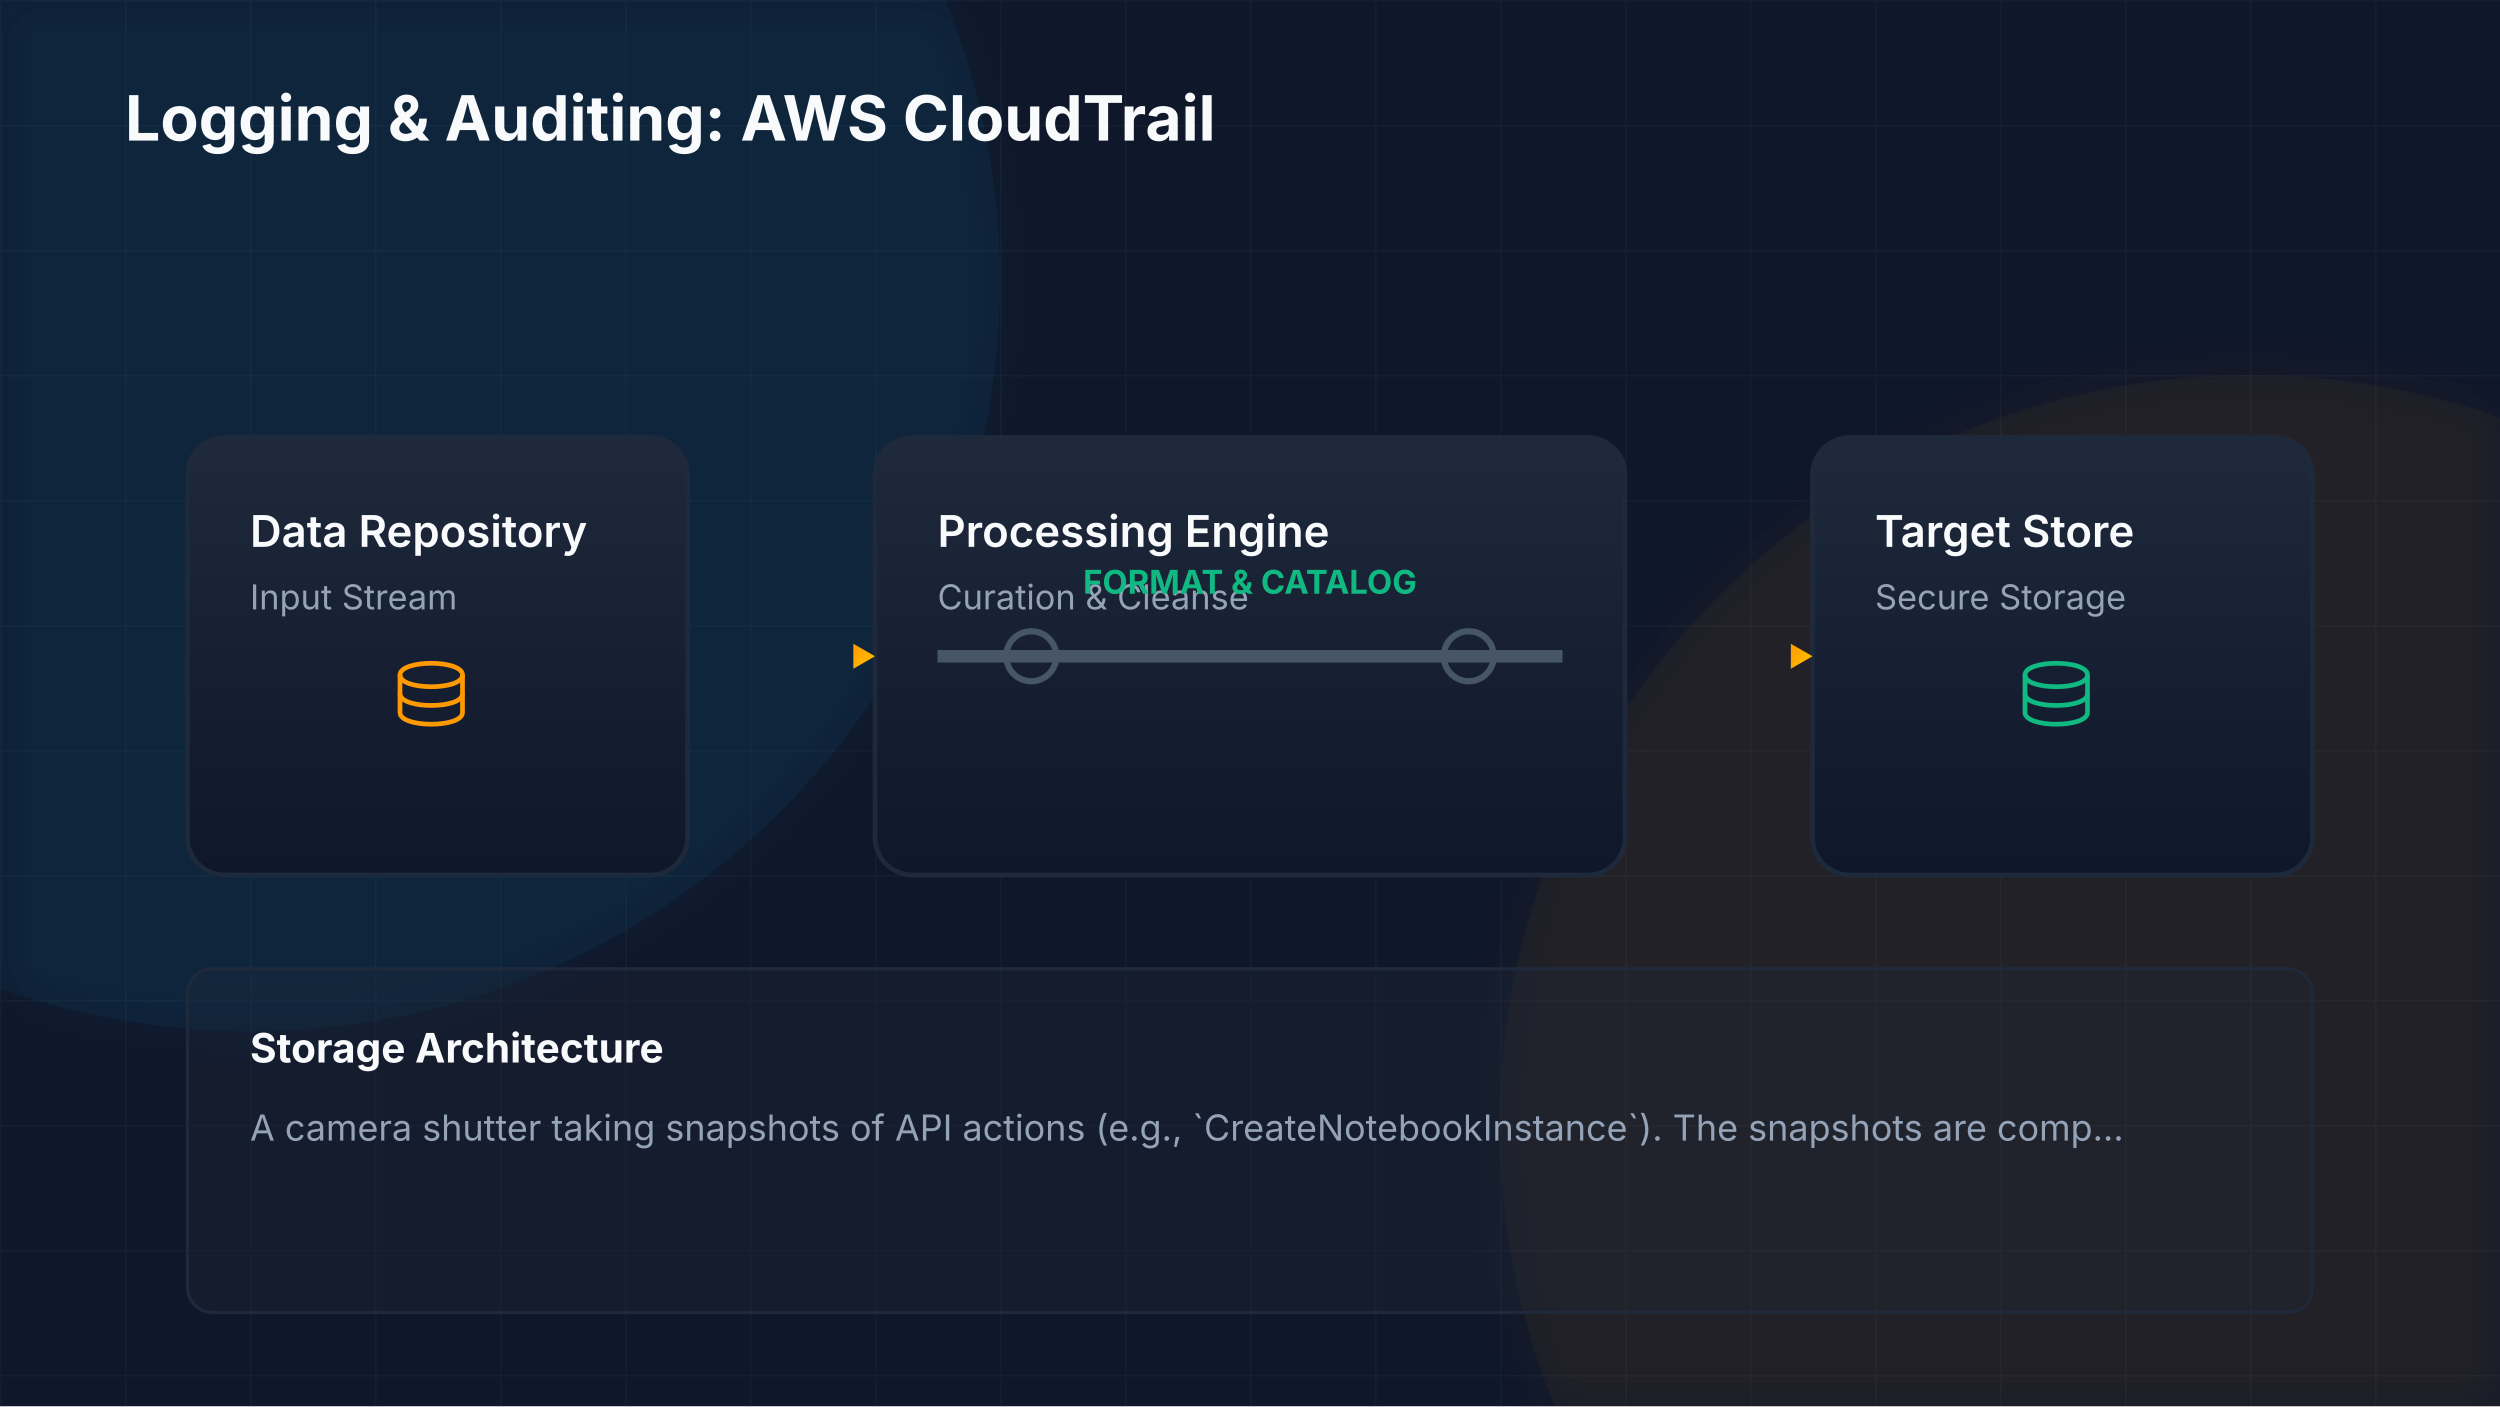
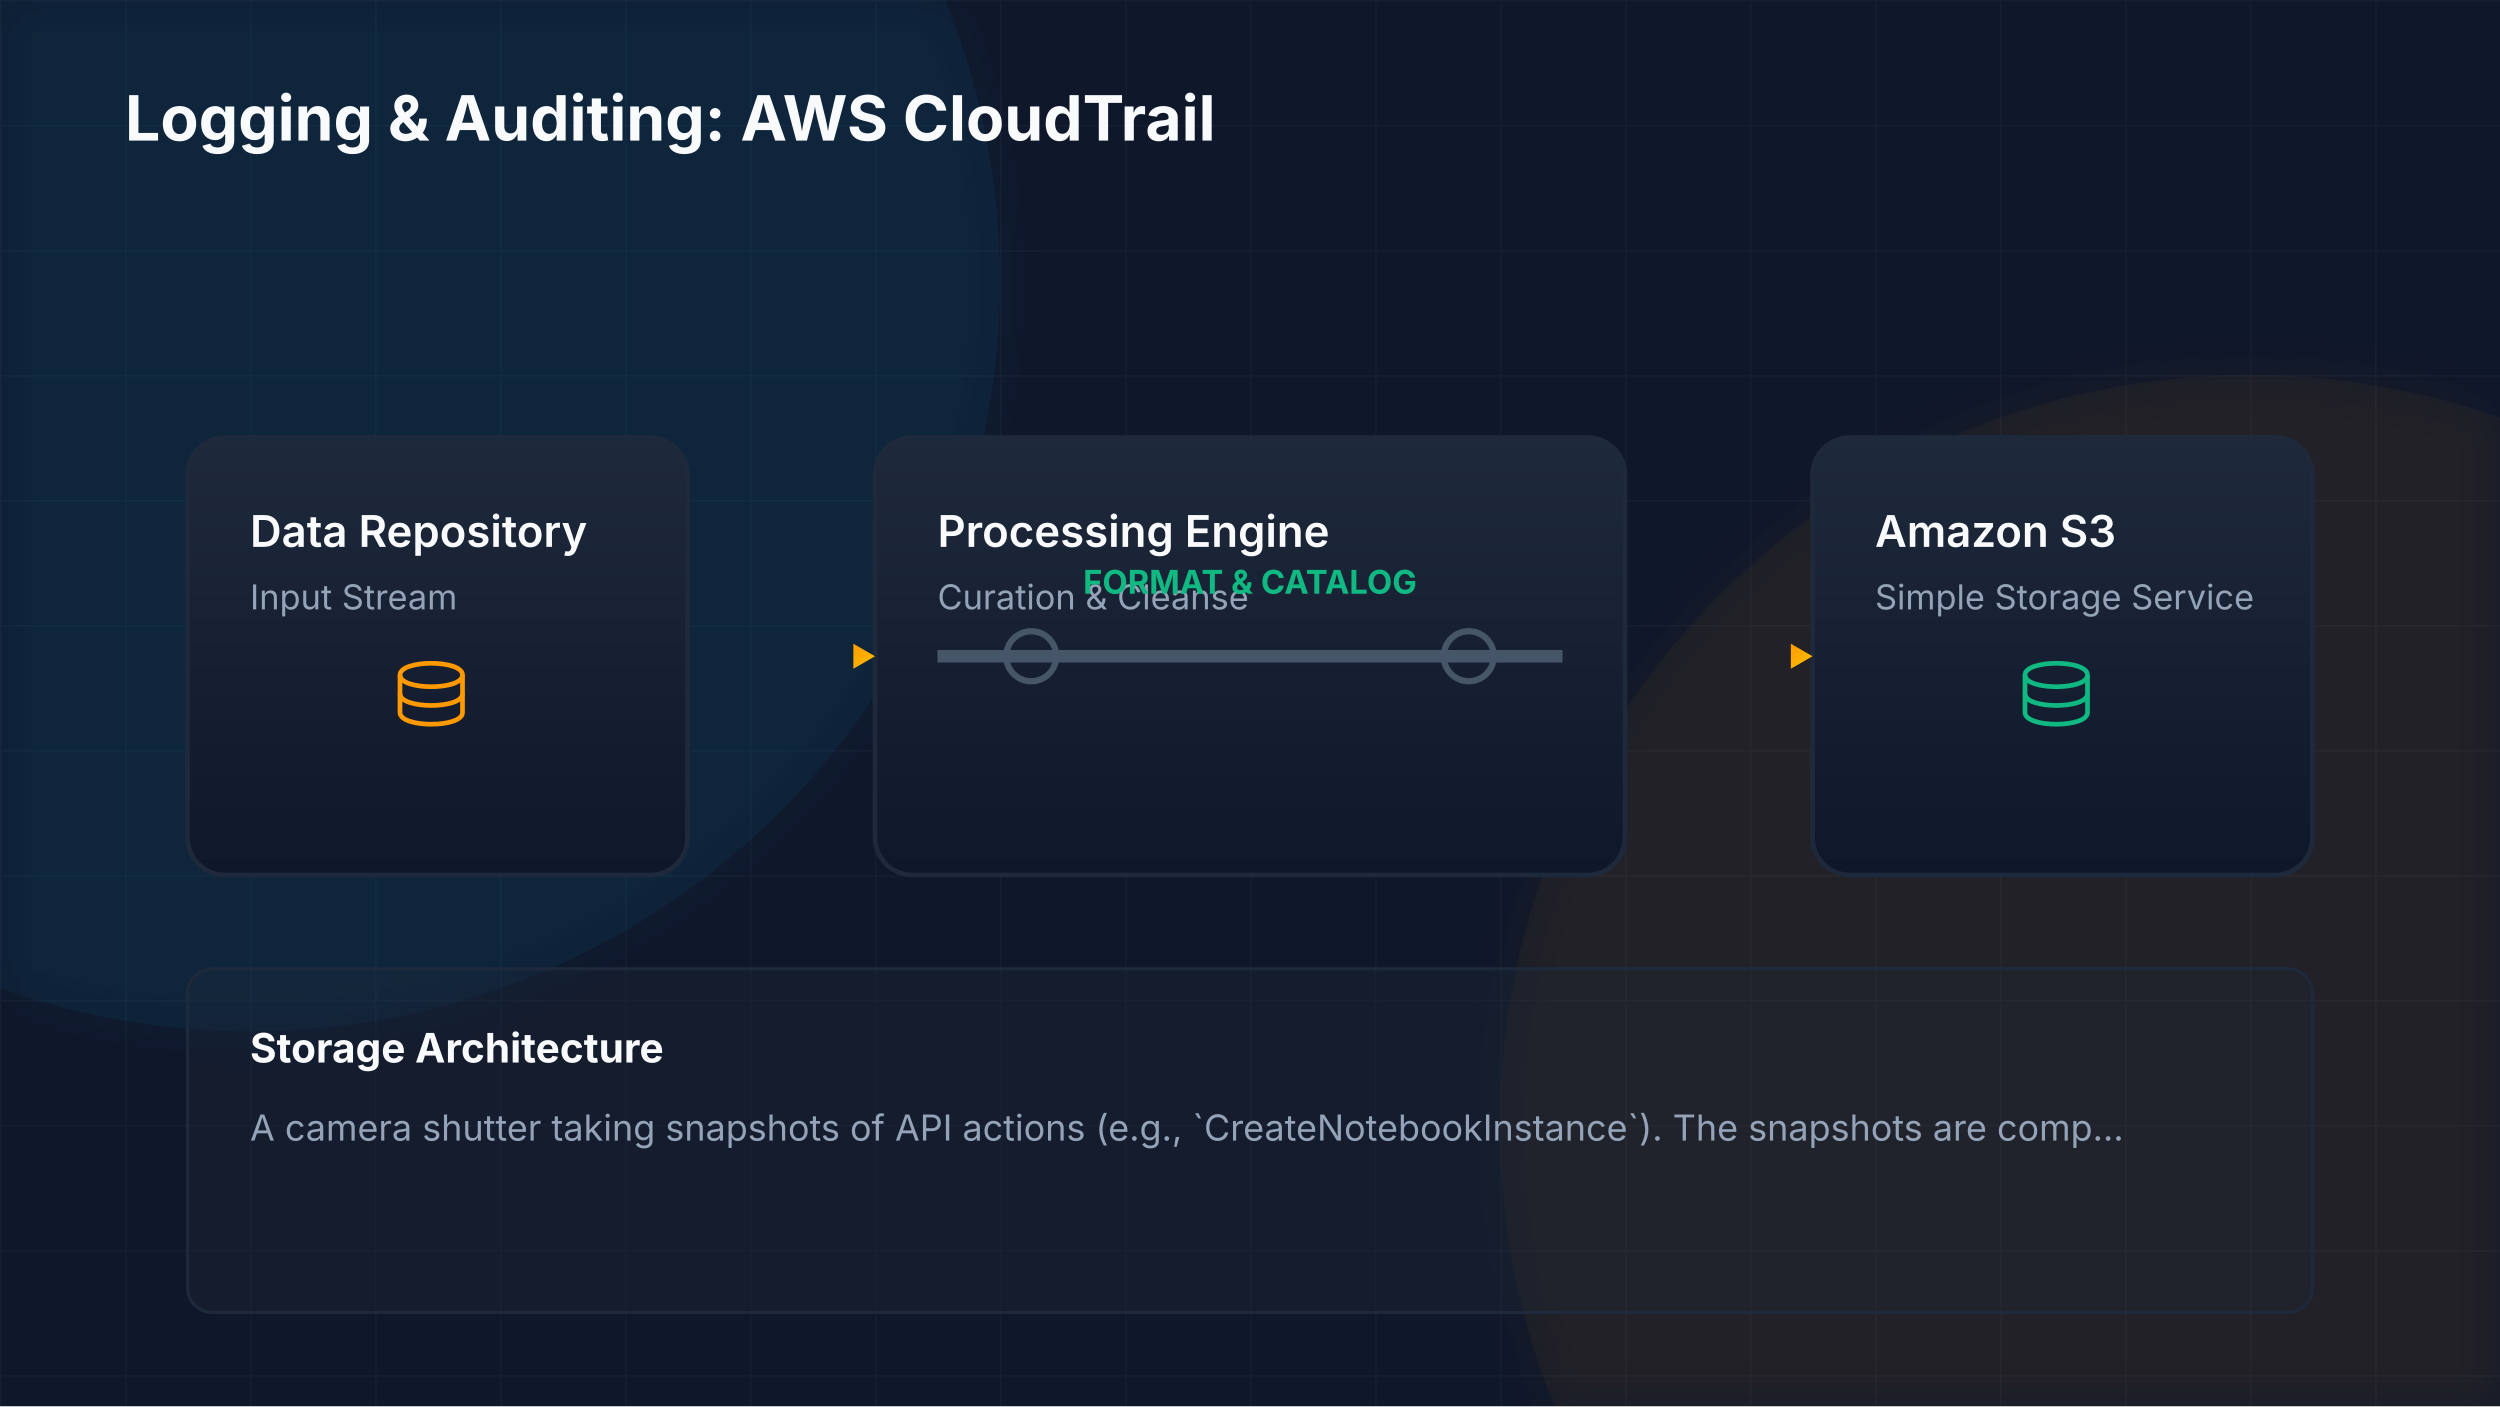
<svg xmlns="http://www.w3.org/2000/svg" viewBox="0 0 800 450" width="100%" height="100%">
  <defs>
    <linearGradient id="aws-orange" x1="0%" y1="0%" x2="100%" y2="100%">
      <stop offset="0%" stop-color="#FF9900" />
      <stop offset="100%" stop-color="#FFC400" />
    </linearGradient>
    <linearGradient id="cloud-blue" x1="0%" y1="0%" x2="100%" y2="100%">
      <stop offset="0%" stop-color="#00A3E0" />
      <stop offset="100%" stop-color="#1D70B8" />
    </linearGradient>
    <linearGradient id="success-green" x1="0%" y1="0%" x2="100%" y2="100%">
      <stop offset="0%" stop-color="#10B981" />
      <stop offset="100%" stop-color="#059669" />
    </linearGradient>
    <linearGradient id="alert-red" x1="0%" y1="0%" x2="100%" y2="100%">
      <stop offset="0%" stop-color="#EF4444" />
      <stop offset="100%" stop-color="#DC2626" />
    </linearGradient>
    <linearGradient id="warning-gold" x1="0%" y1="0%" x2="100%" y2="100%">
      <stop offset="0%" stop-color="#F59E0B" />
      <stop offset="100%" stop-color="#D97706" />
    </linearGradient>
    <linearGradient id="dark-card" x1="0%" y1="0%" x2="0%" y2="100%">
      <stop offset="0%" stop-color="#1E293B" />
      <stop offset="100%" stop-color="#0F172A" />
    </linearGradient>
    <linearGradient id="purple-glow" x1="0%" y1="0%" x2="100%" y2="100%">
      <stop offset="0%" stop-color="#8B5CF6" />
      <stop offset="100%" stop-color="#6D28D9" />
    </linearGradient>
    <filter id="glow-orange" x="-20%" y="-20%" width="140%" height="140%">
      <feGaussianBlur stdDeviation="8" result="blur" />
      <feComposite in="SourceGraphic" in2="blur" operator="over" />
    </filter>
    <filter id="glow-blue" x="-20%" y="-20%" width="140%" height="140%">
      <feGaussianBlur stdDeviation="8" result="blur" />
      <feComposite in="SourceGraphic" in2="blur" operator="over" />
    </filter>
    <pattern id="grid" width="40" height="40" patternUnits="userSpaceOnUse">
      <path d="M 40 0 L 0 0 0 40" fill="none" stroke="rgba(148, 163, 184, 0.05)" stroke-width="1" />
    </pattern>
  </defs>
  <rect width="800" height="450" fill="#0F172A" />
  <rect width="800" height="450" fill="url(#grid)" />
  <circle cx="80.0" cy="90.0" r="240.0" fill="rgba(0, 163, 224, 0.05)" filter="url(#glow-blue)" />
  <circle cx="720.0" cy="360.0" r="240.0" fill="rgba(255, 153, 0, 0.04)" filter="url(#glow-orange)" />
  <text x="40" y="45" font-family="Inter, system-ui, sans-serif" font-size="20" font-weight="700" fill="#F8FAFC">Logging &amp; Auditing: AWS CloudTrail</text>
  <rect x="60" y="140" width="160" height="140" rx="12" fill="url(#dark-card)" stroke="#1E293B" stroke-width="1.5" />
  <text x="80" y="175" font-family="Inter, system-ui, sans-serif" font-size="14" font-weight="600" fill="#F8FAFC">Data Repository</text>
  <text x="80" y="195" font-family="Inter, system-ui, sans-serif" font-size="11" fill="#94A3B8">Input Stream</text>
  <g transform="translate(128,210)">
    <path d="M 0 6 C 0 1, 20 1, 20 6 C 20 11, 0 11, 0 6 Z" fill="none" stroke="#FF9900" stroke-width="1.5" />
    <path d="M 0 6 L 0 12 C 0 17, 20 17, 20 12 L 20 6" fill="none" stroke="#FF9900" stroke-width="1.5" />
    <path d="M 0 12 L 0 18 C 0 23, 20 23, 20 18 L 20 12" fill="none" stroke="#FF9900" stroke-width="1.5" />
  </g>
  <rect x="280" y="140" width="240" height="140" rx="12" fill="url(#dark-card)" stroke="#1E293B" stroke-width="1.5" />
  <text x="300" y="175" font-family="Inter, system-ui, sans-serif" font-size="14" font-weight="600" fill="#F8FAFC">Processing Engine</text>
  <text x="300" y="195" font-family="Inter, system-ui, sans-serif" font-size="11" fill="#94A3B8">Curation &amp; Cleanse</text>
  <line x1="300" y1="210" x2="500" y2="210" stroke="#475569" stroke-width="4" />
  <circle cx="330" cy="210" r="8" fill="none" stroke="#475569" stroke-width="2" />
  <circle cx="470" cy="210" r="8" fill="none" stroke="#475569" stroke-width="2" />
  <text x="400" y="190" font-family="Inter" font-size="10.5" fill="#10B981" font-weight="700" text-anchor="middle">FORMAT &amp; CATALOG</text>
  <rect x="580" y="140" width="160" height="140" rx="12" fill="url(#dark-card)" stroke="#1E293B" stroke-width="1.5" />
-   <text x="600" y="175" font-family="Inter, system-ui, sans-serif" font-size="14" font-weight="600" fill="#F8FAFC">Target Store</text>
-   <text x="600" y="195" font-family="Inter, system-ui, sans-serif" font-size="11" fill="#94A3B8">Secure Storage</text>
+   <text x="600" y="175" font-family="Inter, system-ui, sans-serif" font-size="14" font-weight="600" fill="#F8FAFC">Amazon S3</text>
+   <text x="600" y="195" font-family="Inter, system-ui, sans-serif" font-size="11" fill="#94A3B8">Simple Storage Service</text>
  <g transform="translate(648,210)">
    <path d="M 0 6 C 0 1, 20 1, 20 6 C 20 11, 0 11, 0 6 Z" fill="none" stroke="#10B981" stroke-width="1.5" />
    <path d="M 0 6 L 0 12 C 0 17, 20 17, 20 12 L 20 6" fill="none" stroke="#10B981" stroke-width="1.5" />
    <path d="M 0 12 L 0 18 C 0 23, 20 23, 20 18 L 20 12" fill="none" stroke="#10B981" stroke-width="1.5" />
  </g>
  <line x1="220" y1="210" x2="280" y2="210" stroke="url(#aws-orange)" stroke-width="2" />
  <path d="M 280 210 L 273.072 214.0 L 273.072 206.0 Z" fill="url(#aws-orange)" />
  <line x1="520" y1="210" x2="580" y2="210" stroke="url(#aws-orange)" stroke-width="2" />
  <path d="M 580 210 L 573.072 214.0 L 573.072 206.0 Z" fill="url(#aws-orange)" />
  <rect x="60" y="310" width="680" height="110" rx="8" fill="rgba(30,41,59,0.3)" stroke="#1E293B" stroke-width="1" />
  <text x="80" y="340" font-family="Inter, sans-serif" font-size="13" font-weight="700" fill="#F8FAFC">Storage Architecture</text>
  <text x="80" y="365" font-family="Inter, sans-serif" font-size="11.5" fill="#94A3B8">A camera shutter taking snapshots of API actions (e.g., `CreateNotebookInstance`). The snapshots are comp...</text>
</svg>
